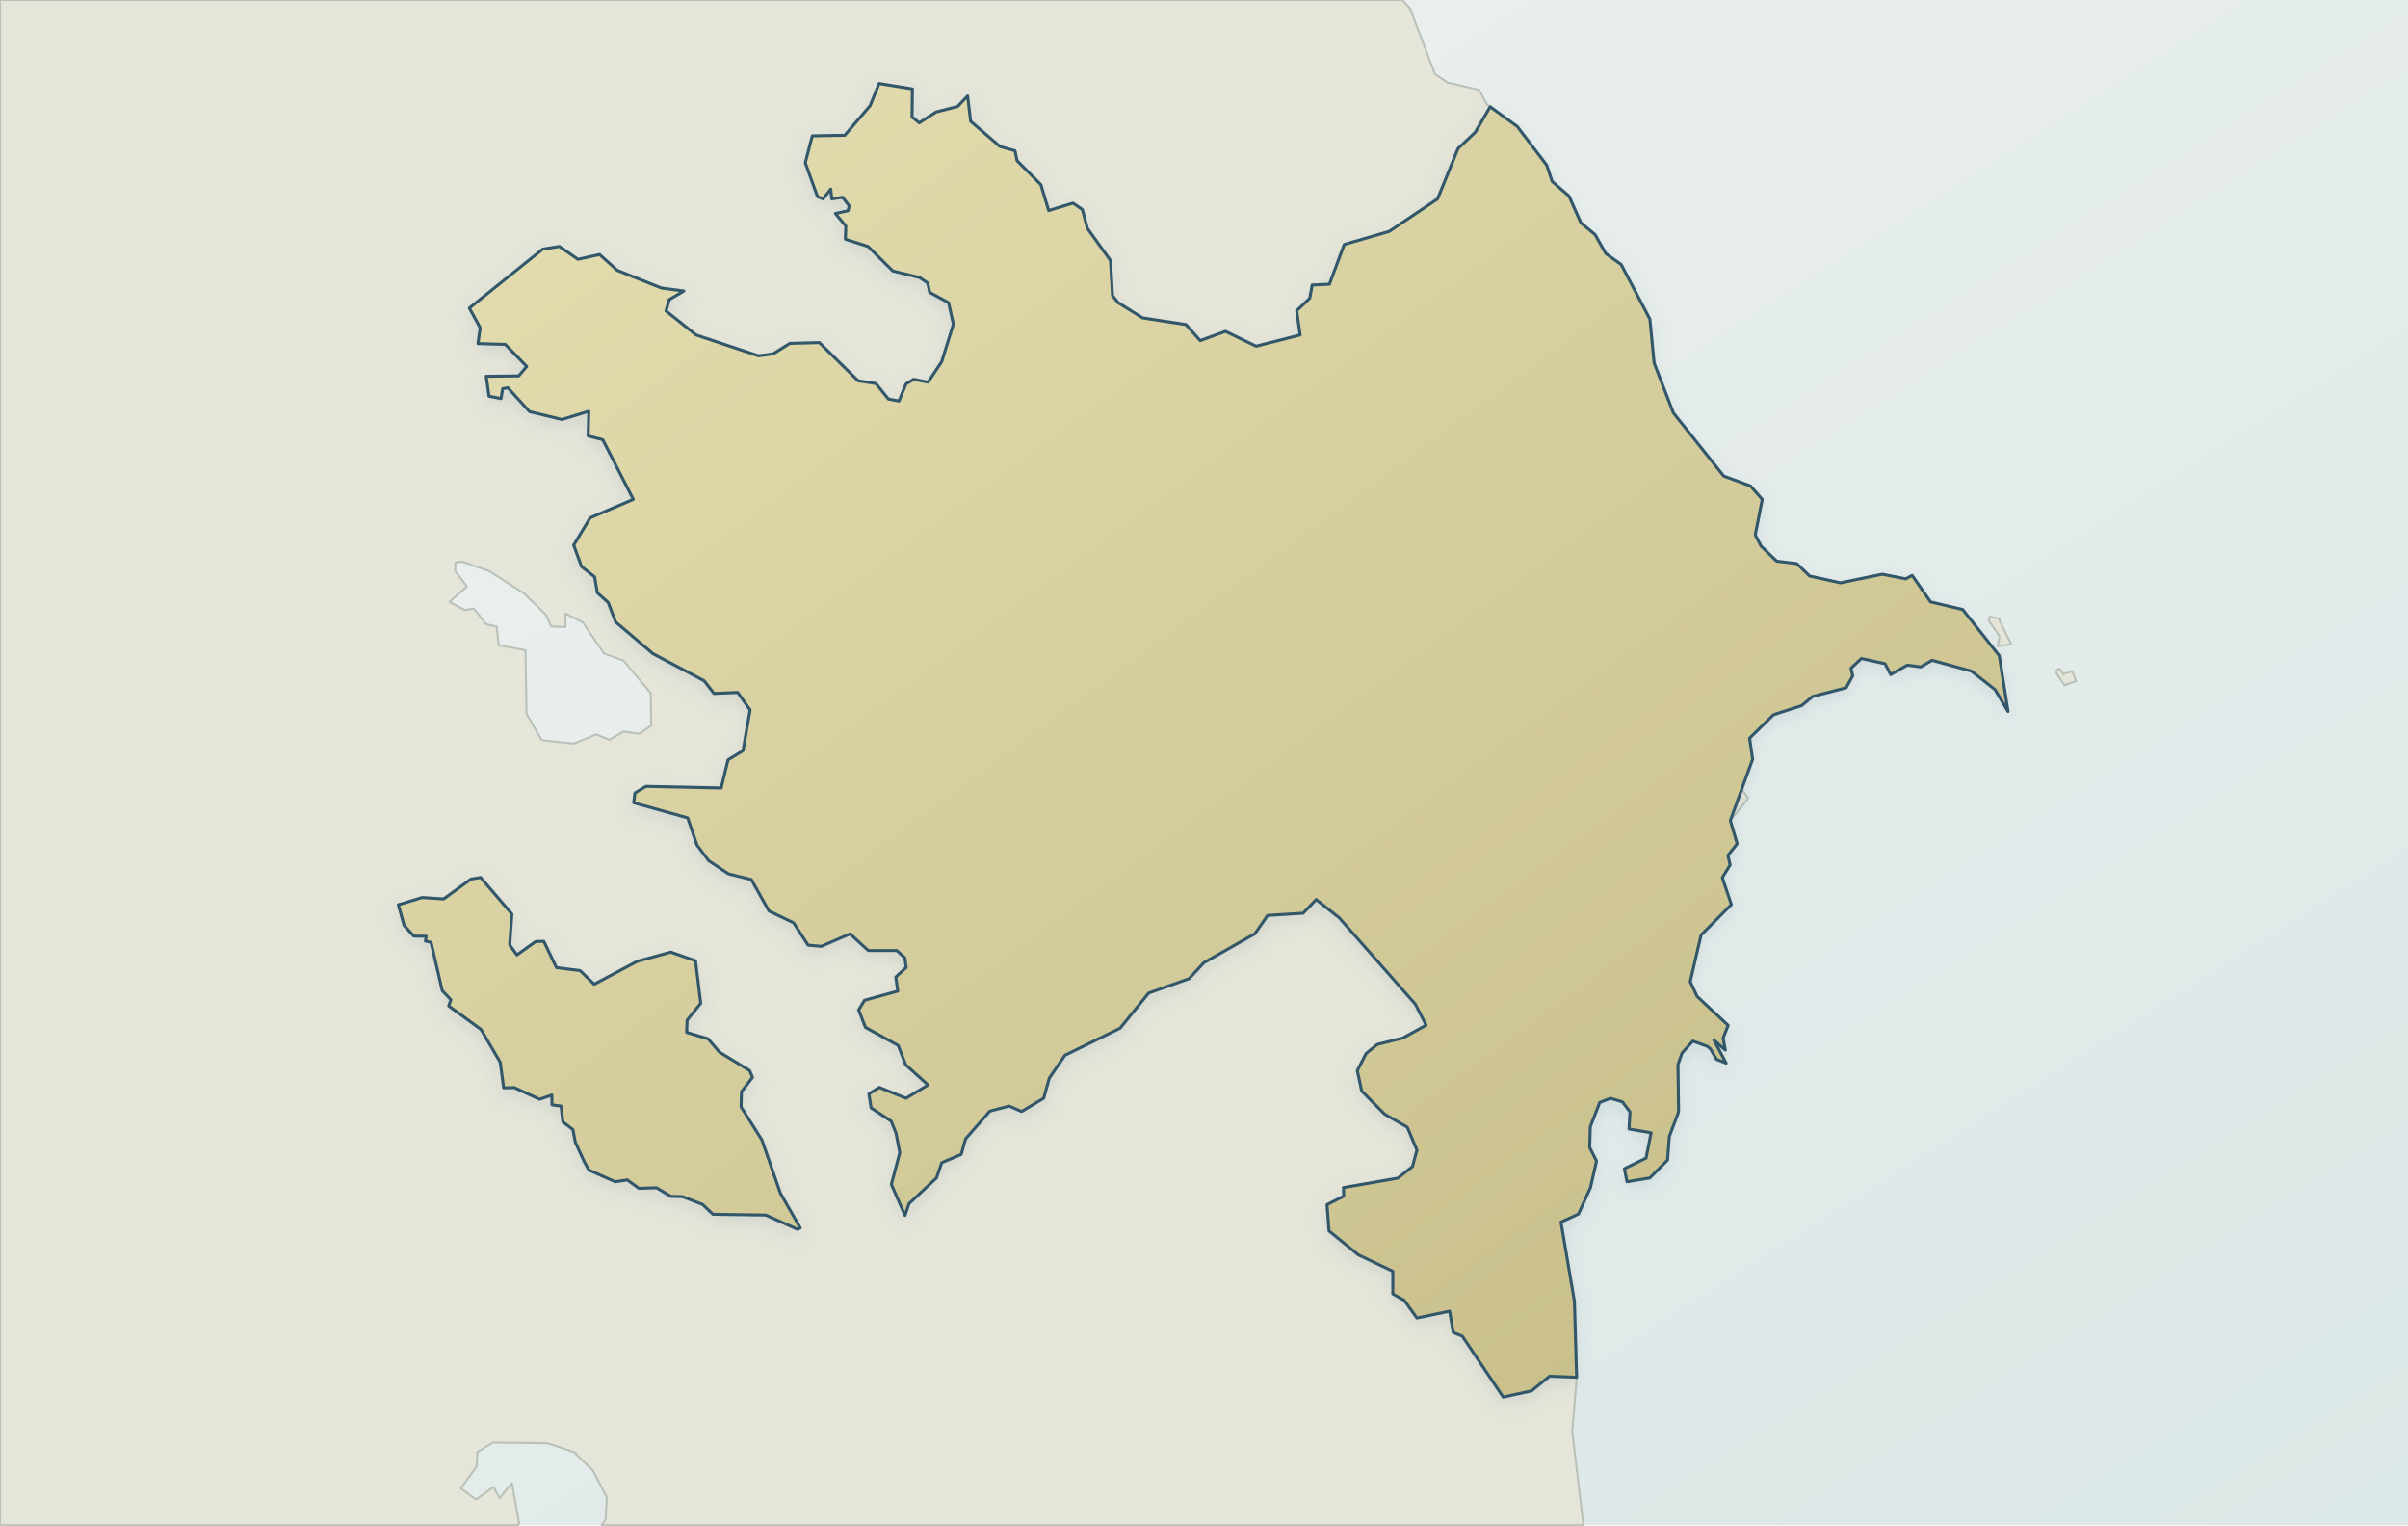
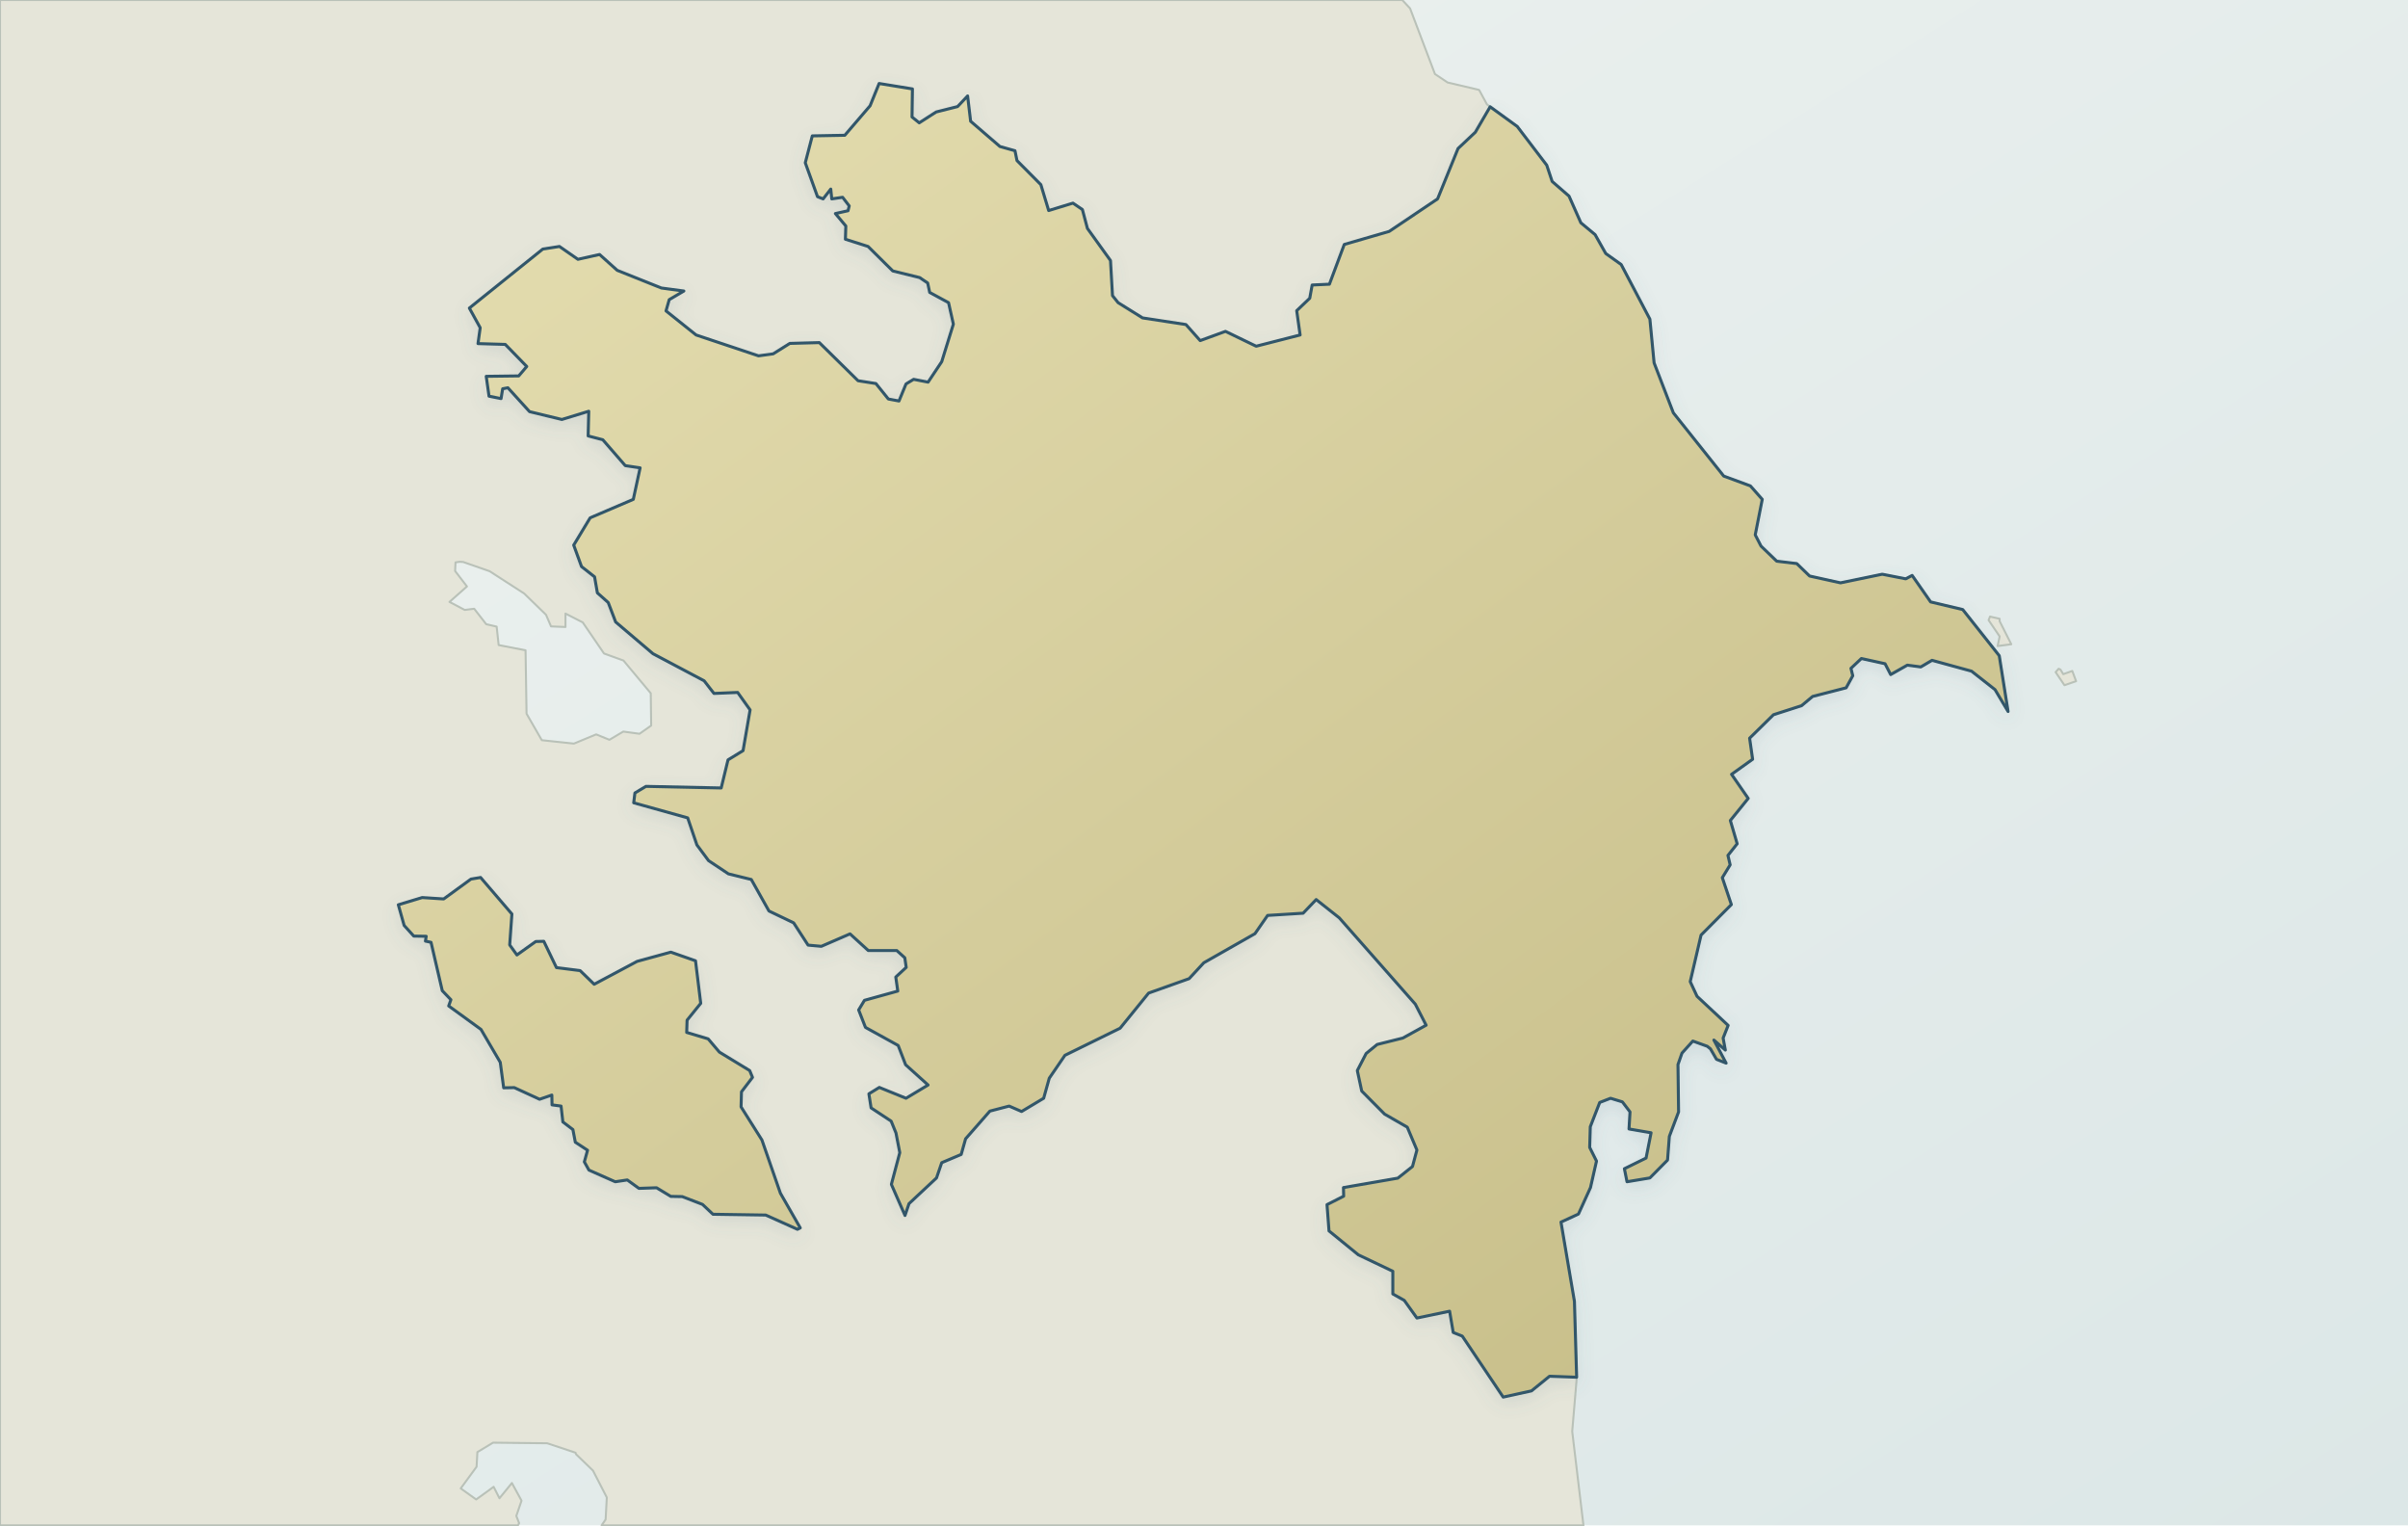
<svg xmlns="http://www.w3.org/2000/svg" viewBox="0 0 1200 760" width="1200" height="760" role="img" aria-label="Map of Azerbaijan" data-map-style="journey-atlas-map-v3-clean-background" data-map-projection="local-equirectangular-fit-v1">
  <defs>
    <linearGradient id="sea" x1="0" y1="0" x2="1" y2="1">
      <stop offset="0" stop-color="#eef2ef" />
      <stop offset=".55" stop-color="#e4eceb" />
      <stop offset="1" stop-color="#dce7e7" />
    </linearGradient>
    <linearGradient id="land" x1=".12" y1=".08" x2=".88" y2=".92">
      <stop offset="0" stop-color="#e2dbad" />
      <stop offset=".52" stop-color="#d4cc9b" />
      <stop offset="1" stop-color="#c8bf8a" />
    </linearGradient>
    <filter id="shadow" x="-10%" y="-10%" width="120%" height="120%">
      <feGaussianBlur in="SourceAlpha" stdDeviation="4" result="b" />
      <feOffset in="b" dy="3" result="o" />
      <feColorMatrix in="o" type="matrix" values="0 0 0 0 .12 0 0 0 0 .22 0 0 0 0 .28 0 0 0 .14 0" />
      <feBlend in="SourceGraphic" mode="normal" />
    </filter>
  </defs>
  <rect width="1200" height="760" fill="url(#sea)" />
  <g id="geographic-context" opacity="1">
-     <path d="M 702.7,4.2 L 715.1,36.9 L 721.4,41.1 L 737.1,44.8 L 741.0,52.0 L 756.1,63.0 L 770.8,82.3 L 773.5,90.4 L 781.9,97.7 L 787.8,111.0 L 794.9,116.9 L 800.2,126.3 L 807.9,131.8 L 822.2,159.0 L 824.3,180.8 L 833.9,205.7 L 859.0,237.2 L 872.3,242.1 L 878.2,248.8 L 874.7,266.5 L 877.6,272.1 L 885.4,279.6 L 895.4,280.8 L 901.8,287.0 L 917.2,290.4 L 938.0,286.1 L 949.7,288.4 L 952.9,286.7 L 962.1,299.9 L 978.1,303.7 L 996.3,326.7 L 1000.7,354.5 L 994.2,343.6 L 982.5,334.4 L 962.8,329.0 L 957.2,332.3 L 950.5,331.4 L 942.2,336.1 L 939.4,330.7 L 927.6,328.1 L 922.4,333.0 L 923.3,336.7 L 920.0,342.7 L 903.3,347.0 L 897.8,351.6 L 883.8,356.1 L 871.9,367.8 L 873.4,378.3 L 862.9,385.8 L 871.2,397.8 L 862.3,408.8 L 865.7,420.4 L 861.1,426.2 L 862.2,430.9 L 858.3,437.3 L 862.8,450.7 L 847.7,465.9 L 842.3,489.1 L 845.7,496.4 L 861.2,510.9 L 858.7,517.2 L 859.8,523.2 L 854.1,518.2 L 860.2,529.7 L 855.4,527.8 L 852.4,522.6 L 850.8,521.3 L 843.6,518.7 L 838.2,524.7 L 836.2,530.4 L 836.5,554.0 L 831.9,566.2 L 831.0,578.0 L 822.2,586.9 L 810.8,588.8 L 809.5,582.3 L 820.3,577.0 L 822.8,564.4 L 811.8,562.5 L 812.3,554.0 L 808.5,549.0 L 802.6,547.2 L 797.2,549.3 L 792.5,561.4 L 792.2,571.7 L 795.6,578.5 L 792.6,591.7 L 786.6,604.9 L 777.9,608.9 L 784.6,648.4 L 785.7,687.2 L 783.5,713.2 L 789.1,760.0 L 299.8,760.0 L 301.8,757.1 L 302.4,746.1 L 295.5,732.7 L 287.1,724.6 L 286.8,723.8 L 272.7,719.1 L 245.7,718.8 L 237.9,723.5 L 237.5,730.8 L 229.6,741.6 L 237.3,747.1 L 246.0,740.8 L 248.9,746.5 L 255.1,738.9 L 258.7,758.9 L 258.1,760.0 L 0.0,760.0 L 0.0,0.0 L 698.8,0.0 L 702.7,4.2 Z M 789.2,583.6 L 781.8,584.3 L 778.2,604.3 L 783.1,603.4 L 781.8,599.2 L 788.6,591.0 L 789.7,584.7 L 789.2,583.6 Z M 230.8,280.0 L 229.0,279.9 L 227.0,280.2 L 226.8,284.5 L 232.7,292.2 L 224.0,299.9 L 231.6,303.9 L 236.3,303.3 L 242.3,311.0 L 247.5,312.2 L 248.5,321.4 L 261.9,324.0 L 262.4,355.6 L 270.0,368.8 L 286.0,370.5 L 297.1,365.9 L 303.7,368.6 L 310.6,364.5 L 318.7,365.6 L 324.5,361.5 L 324.3,345.4 L 310.7,329.1 L 301.0,325.6 L 290.4,310.1 L 281.8,305.7 L 281.8,312.4 L 274.6,312.1 L 272.1,306.3 L 261.2,295.7 L 244.0,284.6 L 230.8,280.0 Z M 465.5,199.6 L 465.4,198.9 L 459.7,198.4 L 447.7,203.1 L 436.6,200.5 L 447.6,213.9 L 447.4,217.1 L 442.0,221.8 L 421.4,227.5 L 430.1,230.8 L 463.6,226.8 L 494.8,234.8 L 508.8,241.9 L 516.7,251.4 L 524.8,247.2 L 539.0,252.7 L 536.2,244.1 L 512.4,236.7 L 495.5,223.8 L 474.0,214.6 L 465.5,199.6 Z M 1032.7,334.3 L 1034.6,339.4 L 1028.8,341.4 L 1024.4,334.9 L 1025.9,333.2 L 1026.8,333.6 L 1028.2,335.9 L 1032.7,334.3 Z M 995.5,321.9 L 996.5,317.1 L 991.0,309.0 L 991.7,307.2 L 996.5,308.3 L 996.5,309.5 L 1002.3,321.0 L 995.5,321.9 Z" fill="#e5e5d9" fill-rule="evenodd" stroke="#b9c1b8" stroke-width="1.0" stroke-linejoin="round" />
+     <path d="M702.7 4.2 715.1 36.9 721.4 41.1 737.1 44.8 741 52 756.1 63 770.8 82.3 773.5 90.4 781.9 97.7 787.8 111 794.9 116.9 800.2 126.3 807.9 131.8 822.2 159 824.3 180.8 833.9 205.7 859 237.2 872.3 242.1 878.2 248.8 874.7 266.5 877.6 272.1 885.4 279.6 895.4 280.8 901.8 287 917.2 290.4 938 286.1 949.7 288.4 952.9 286.7 962.1 299.9 978.1 303.7 996.3 326.7 1000.7 354.5 994.2 343.6 982.5 334.4 962.8 329 957.2 332.3 950.5 331.4 942.2 336.1 939.4 330.7 927.6 328.1 922.4 333 923.3 336.7 920 342.7 903.3 347 897.8 351.6 883.8 356.1 871.9 367.8 873.4 378.3 862.9 385.8 871.2 397.8 862.3 408.8 865.7 420.4 861.1 426.2 862.2 430.9 858.3 437.3 862.8 450.7 847.7 465.9 842.3 489.1 845.7 496.4 861.2 510.9 858.7 517.2 859.8 523.2 854.1 518.2 860.2 529.7 855.4 527.8 852.4 522.6 850.8 521.3 843.6 518.7 838.2 524.7 836.2 530.4 836.5 554 831.9 566.2 831 578 822.2 586.9 810.8 588.8 809.5 582.3 820.3 577 822.8 564.4 811.8 562.5 812.3 554 808.5 549 802.6 547.2 797.2 549.3 792.5 561.4 792.2 571.7 795.6 578.5 792.6 591.7 786.6 604.9 777.9 608.9 784.6 648.4 785.7 687.2 783.5 713.2 789.1 760 299.8 760 301.8 757.1 302.4 746.1 295.5 732.7 287.1 724.6 286.8 723.8 272.7 719.1 245.7 718.8 237.9 723.5 237.5 730.8 229.6 741.6 237.3 747.1 246 740.8 248.9 746.5 255.1 738.9 259.9 747.7 257.3 755.3 258.7 758.9 258.1 760 0 760 0 0 698.8 0 702.7 4.2Z M789.2 583.6 781.8 584.3 778.2 604.3 783.1 603.4 781.8 599.2 788.6 591 789.7 584.7 789.2 583.6Z M230.8 280 229 279.9 227 280.2 226.8 284.5 232.7 292.2 224 299.9 231.6 303.9 236.3 303.3 242.3 311 247.5 312.2 248.5 321.4 261.9 324 262.4 355.6 270 368.8 286 370.5 297.1 365.9 303.7 368.6 310.6 364.5 318.7 365.6 324.5 361.5 324.3 345.4 310.7 329.1 301 325.6 290.4 310.1 281.8 305.7 281.8 312.4 274.6 312.1 272.1 306.3 261.2 295.7 244 284.6 230.8 280Z M465.5 199.6 465.4 198.9 459.7 198.4 447.7 203.1 436.6 200.5 447.6 213.9 447.4 217.1 442 221.8 421.4 227.5 430.1 230.8 463.6 226.8 494.8 234.8 508.8 241.9 516.7 251.4 524.8 247.2 539 252.7 536.2 244.1 512.4 236.7 495.5 223.8 474 214.6 465.5 199.6Z M1032.7 334.3 1034.6 339.4 1028.8 341.4 1024.4 334.9 1025.9 333.2 1026.8 333.6 1028.2 335.9 1032.7 334.3Z M995.5 321.9 996.5 317.1 991 309 991.7 307.2 996.5 308.3 996.5 309.5 1002.3 321 995.5 321.9 Z" fill="#e5e5d9" fill-rule="evenodd" stroke="#b9c1b8" stroke-width="1.0" stroke-linejoin="round" />
  </g>
-   <path id="target-country" d="M 451.0,605.6 L 444.2,590.1 L 448.4,574.3 L 446.5,564.5 L 444.1,558.6 L 434.1,552.0 L 433.0,545.0 L 438.2,541.8 L 451.5,547.2 L 462.5,540.6 L 451.3,530.5 L 447.6,520.9 L 431.3,511.9 L 427.9,503.2 L 430.8,498.4 L 447.4,493.8 L 446.4,486.8 L 451.6,482.0 L 450.9,477.2 L 446.9,473.6 L 432.7,473.6 L 423.6,465.3 L 409.3,471.5 L 402.7,470.9 L 395.5,459.8 L 383.2,453.9 L 374.4,438.2 L 363.0,435.4 L 353.1,428.8 L 347.3,421.0 L 342.7,407.5 L 315.8,400.0 L 316.4,395.1 L 321.9,391.8 L 359.4,392.6 L 362.8,378.6 L 370.3,374.0 L 373.8,353.7 L 367.6,345.0 L 355.8,345.5 L 350.9,339.2 L 325.4,325.7 L 306.8,309.9 L 303.1,300.2 L 297.7,295.4 L 296.3,287.4 L 289.8,282.3 L 285.9,271.6 L 294.1,258.0 L 315.6,248.8 L 300.4,219.1 L 293.1,217.2 L 293.4,204.9 L 280.0,209.0 L 263.9,205.1 L 253.1,193.2 L 250.5,193.7 L 249.7,198.6 L 243.7,197.4 L 242.3,187.5 L 258.5,187.3 L 262.5,182.6 L 251.8,171.6 L 238.2,171.2 L 239.3,163.3 L 233.9,153.5 L 270.5,124.1 L 278.8,122.8 L 288.0,129.2 L 298.8,126.8 L 307.6,134.7 L 329.6,143.5 L 340.8,145.0 L 333.5,149.3 L 331.9,154.9 L 346.9,166.9 L 378.0,177.3 L 385.3,176.3 L 393.6,171.1 L 408.3,170.7 L 427.6,189.7 L 436.5,191.1 L 442.7,198.8 L 448.0,199.8 L 451.5,191.3 L 455.3,189.0 L 462.5,190.4 L 469.3,180.2 L 475.1,161.5 L 472.7,150.8 L 463.3,145.7 L 462.3,141.0 L 458.3,138.3 L 444.9,135.0 L 432.6,122.8 L 421.3,119.2 L 421.5,112.6 L 416.3,106.4 L 422.6,105.0 L 423.2,102.6 L 419.9,98.3 L 414.5,99.1 L 414.0,94.2 L 410.2,99.1 L 407.4,98.0 L 401.3,81.1 L 404.8,67.7 L 421.0,67.4 L 433.6,52.7 L 438.1,41.6 L 454.7,44.3 L 454.5,58.3 L 458.1,61.2 L 466.5,55.8 L 477.2,53.1 L 482.2,47.8 L 483.7,60.4 L 498.3,73.0 L 505.8,75.1 L 506.8,80.0 L 518.7,92.0 L 522.6,104.9 L 534.7,101.2 L 539.4,104.4 L 541.9,113.8 L 553.4,129.8 L 554.4,147.3 L 557.2,150.8 L 569.4,158.4 L 591.0,161.7 L 598.1,169.7 L 610.7,165.1 L 626.0,172.5 L 647.9,166.9 L 646.2,154.8 L 652.7,148.6 L 653.9,142.0 L 662.5,141.6 L 669.9,121.8 L 692.3,115.3 L 716.4,99.1 L 726.6,74.0 L 735.2,65.9 L 742.6,53.2 L 756.1,63.0 L 770.8,82.3 L 773.5,90.4 L 781.9,97.7 L 787.8,111.0 L 794.9,116.9 L 800.2,126.3 L 807.9,131.8 L 822.2,159.0 L 824.3,180.8 L 833.9,205.7 L 859.0,237.2 L 872.3,242.1 L 878.2,248.8 L 874.7,266.5 L 877.6,272.1 L 885.4,279.6 L 895.4,280.8 L 901.8,287.0 L 917.2,290.4 L 938.0,286.1 L 949.7,288.4 L 952.9,286.7 L 962.1,299.9 L 978.1,303.7 L 996.3,326.7 L 1000.7,354.5 L 994.2,343.6 L 982.5,334.4 L 962.8,329.0 L 957.2,332.3 L 950.5,331.4 L 942.2,336.1 L 939.4,330.7 L 927.6,328.1 L 922.4,333.0 L 923.3,336.7 L 920.0,342.7 L 903.3,347.0 L 897.8,351.6 L 883.8,356.1 L 871.9,367.8 L 873.4,378.3 L 862.3,408.8 L 865.7,420.4 L 861.1,426.2 L 862.2,430.9 L 858.3,437.3 L 862.8,450.7 L 847.7,465.9 L 842.3,489.1 L 845.7,496.4 L 861.2,510.9 L 858.7,517.2 L 859.8,523.2 L 854.1,518.2 L 860.2,529.7 L 855.4,527.8 L 852.4,522.6 L 850.8,521.3 L 843.6,518.7 L 838.2,524.7 L 836.2,530.4 L 836.5,554.0 L 831.9,566.2 L 831.0,578.0 L 822.2,586.9 L 810.8,588.8 L 809.5,582.3 L 820.3,577.0 L 822.8,564.4 L 811.8,562.5 L 812.3,554.0 L 808.5,549.0 L 802.6,547.2 L 797.2,549.3 L 792.5,561.4 L 792.2,571.7 L 795.6,578.5 L 792.6,591.7 L 786.6,604.9 L 777.9,608.9 L 784.6,648.4 L 785.7,686.2 L 772.2,685.7 L 763.2,693.0 L 749.1,696.1 L 728.7,665.7 L 724.2,663.9 L 722.4,653.3 L 706.1,656.7 L 699.8,647.9 L 694.1,644.7 L 694.1,633.4 L 676.9,625.2 L 662.3,613.3 L 661.3,600.2 L 669.6,596.0 L 669.5,591.7 L 696.6,587.0 L 703.9,581.2 L 706.1,573.0 L 701.3,561.6 L 690.0,555.1 L 678.6,543.6 L 676.4,533.4 L 680.8,524.9 L 686.3,520.4 L 699.1,517.2 L 710.7,510.8 L 705.3,500.3 L 667.4,457.3 L 655.9,448.2 L 649.4,455.0 L 631.7,456.1 L 625.4,465.2 L 599.9,479.7 L 592.6,487.6 L 572.4,494.8 L 558.2,512.3 L 530.7,525.8 L 522.9,537.2 L 520.1,547.2 L 509.1,553.8 L 502.9,551.1 L 493.3,553.6 L 481.2,567.4 L 479.0,575.2 L 469.3,579.3 L 466.7,586.9 L 453.0,599.7 L 451.0,605.6 Z M 198.5,450.8 L 210.4,447.2 L 221.1,447.9 L 234.7,438.0 L 239.5,437.2 L 255.1,455.4 L 254.0,470.8 L 257.6,475.8 L 267.0,469.1 L 271.0,469.0 L 277.3,482.1 L 289.1,483.6 L 296.1,490.4 L 317.5,479.0 L 334.3,474.4 L 346.6,478.7 L 349.2,499.9 L 342.4,508.3 L 342.2,514.4 L 352.9,517.6 L 358.5,524.2 L 373.6,533.4 L 375.0,536.8 L 369.5,544.0 L 369.3,551.5 L 379.7,568.0 L 388.9,594.5 L 398.8,611.8 L 397.4,612.5 L 381.6,605.4 L 355.3,605.0 L 350.1,600.1 L 340.0,596.2 L 334.3,596.1 L 327.2,591.8 L 318.4,592.1 L 312.6,587.9 L 306.6,588.8 L 293.5,583.0 L 291.2,578.9 L 286.7,569.1 L 285.5,562.8 L 280.5,559.0 L 279.6,551.1 L 275.1,550.5 L 275.0,545.6 L 268.9,547.7 L 256.3,541.9 L 251.0,542.0 L 249.3,529.3 L 239.7,512.9 L 223.6,501.2 L 224.7,498.1 L 220.4,493.6 L 214.8,469.5 L 212.0,468.9 L 212.4,466.5 L 206.2,466.4 L 201.4,461.1 L 198.5,450.8 Z" fill="url(#land)" fill-rule="evenodd" stroke="#31576a" stroke-width="1.5" stroke-linejoin="round" stroke-linecap="round" filter="url(#shadow)" />
+   <path id="target-country" d="M451 605.6 444.2 590.1 448.4 574.3 446.5 564.5 444.1 558.6 434.1 552 433 545 438.2 541.8 451.5 547.2 462.5 540.6 451.3 530.5 447.6 520.9 431.3 511.9 427.9 503.2 430.8 498.4 447.4 493.8 446.4 486.8 451.6 482 450.9 477.2 446.9 473.6 432.7 473.6 423.6 465.3 409.3 471.5 402.7 470.9 395.5 459.8 383.2 453.9 374.4 438.2 363 435.4 353.1 428.8 347.3 421 342.7 407.5 315.8 400 316.4 395.1 321.9 391.8 359.4 392.6 362.8 378.6 370.3 374 373.8 353.7 367.6 345 355.8 345.5 350.9 339.2 325.4 325.7 306.8 309.9 303.1 300.2 297.7 295.4 296.3 287.4 289.8 282.3 285.9 271.6 294.1 258 315.6 248.8 319 233.1 311.6 232 300.4 219.1 293.1 217.2 293.4 204.9 280 209 263.9 205.1 253.1 193.2 250.5 193.7 249.7 198.6 243.7 197.4 242.3 187.5 258.5 187.3 262.5 182.6 251.8 171.6 238.2 171.2 239.3 163.3 233.9 153.5 270.5 124.1 278.8 122.8 288 129.2 298.8 126.8 307.6 134.7 329.6 143.5 340.8 145 333.5 149.3 331.9 154.9 346.9 166.9 378 177.3 385.3 176.3 393.6 171.1 408.3 170.7 427.6 189.7 436.5 191.1 442.7 198.8 448 199.8 451.5 191.3 455.3 189 462.5 190.4 469.3 180.2 475.1 161.5 472.7 150.8 463.3 145.7 462.3 141 458.3 138.3 444.9 135 432.6 122.8 421.3 119.2 421.5 112.6 416.3 106.4 422.6 105 423.2 102.6 419.9 98.3 414.5 99.1 414 94.2 410.2 99.1 407.4 98 401.3 81.1 404.8 67.7 421 67.4 433.6 52.7 438.1 41.6 454.7 44.3 454.5 58.3 458.1 61.2 466.5 55.8 477.2 53.1 482.2 47.8 483.7 60.4 498.3 73 505.8 75.1 506.8 80 518.7 92 522.6 104.9 534.7 101.2 539.4 104.4 541.9 113.8 553.4 129.8 554.4 147.3 557.2 150.8 569.4 158.4 591 161.7 598.1 169.7 610.7 165.1 626 172.5 647.9 166.9 646.2 154.8 652.7 148.6 653.9 142 662.5 141.6 669.9 121.8 692.3 115.3 716.4 99.1 726.6 74 735.2 65.9 742.6 53.2 756.1 63 770.8 82.3 773.5 90.4 781.9 97.7 787.8 111 794.9 116.9 800.2 126.3 807.9 131.8 822.2 159 824.3 180.8 833.9 205.7 859 237.2 872.3 242.1 878.2 248.8 874.7 266.5 877.6 272.1 885.4 279.6 895.4 280.8 901.8 287 917.2 290.4 938 286.1 949.7 288.4 952.9 286.7 962.1 299.9 978.1 303.7 996.3 326.7 1000.7 354.5 994.2 343.6 982.5 334.4 962.8 329 957.2 332.3 950.5 331.4 942.2 336.1 939.4 330.7 927.6 328.1 922.4 333 923.3 336.7 920 342.7 903.3 347 897.8 351.6 883.8 356.1 871.9 367.8 873.4 378.3 862.9 385.8 871.2 397.8 862.3 408.8 865.7 420.4 861.1 426.2 862.2 430.9 858.3 437.3 862.8 450.7 847.7 465.9 842.3 489.1 845.7 496.4 861.2 510.9 858.7 517.2 859.8 523.2 854.1 518.2 860.2 529.7 855.4 527.8 852.4 522.6 850.8 521.3 843.6 518.7 838.2 524.7 836.2 530.4 836.5 554 831.9 566.2 831 578 822.2 586.9 810.8 588.8 809.5 582.3 820.3 577 822.8 564.4 811.8 562.5 812.3 554 808.5 549 802.6 547.2 797.2 549.3 792.5 561.4 792.2 571.7 795.6 578.5 792.6 591.7 786.6 604.9 777.9 608.9 784.6 648.4 785.7 686.2 772.2 685.7 763.2 693 749.1 696.1 728.7 665.7 724.2 663.9 722.4 653.3 706.1 656.7 699.8 647.9 694.1 644.7 694.1 633.4 676.9 625.2 662.3 613.3 661.3 600.2 669.6 596 669.5 591.7 696.6 587 703.9 581.2 706.1 573 701.3 561.6 690 555.1 678.6 543.6 676.4 533.4 680.8 524.9 686.3 520.4 699.1 517.2 710.7 510.8 705.3 500.3 667.4 457.3 655.9 448.2 649.4 455 631.7 456.1 625.4 465.2 599.9 479.7 592.6 487.6 572.4 494.8 558.2 512.3 530.7 525.8 522.9 537.2 520.1 547.2 509.1 553.8 502.9 551.1 493.3 553.6 481.2 567.4 479 575.2 469.3 579.3 466.7 586.9 453 599.7 451 605.6Z M198.5 450.8 210.4 447.2 221.1 447.9 234.7 438 239.5 437.2 255.1 455.4 254 470.8 257.6 475.8 267 469.1 271 469 277.3 482.1 289.1 483.6 296.1 490.4 317.5 479 334.3 474.4 346.6 478.7 349.2 499.9 342.4 508.3 342.2 514.4 352.9 517.6 358.5 524.2 373.6 533.4 375 536.8 369.5 544 369.3 551.5 379.7 568 388.9 594.5 398.8 611.8 397.4 612.5 381.6 605.4 355.3 605 350.1 600.1 340 596.2 334.3 596.1 327.2 591.8 318.4 592.1 312.6 587.9 306.6 588.8 293.5 583 291.2 578.9 292.8 573.1 286.7 569.1 285.5 562.8 280.5 559 279.6 551.1 275.1 550.5 275 545.6 268.9 547.7 256.3 541.9 251 542 249.3 529.3 239.7 512.9 223.6 501.2 224.7 498.1 220.4 493.6 214.8 469.5 212 468.9 212.4 466.5 206.2 466.4 201.4 461.1 198.5 450.8 Z" fill="url(#land)" fill-rule="evenodd" stroke="#31576a" stroke-width="1.5" stroke-linejoin="round" stroke-linecap="round" filter="url(#shadow)" />
</svg>
